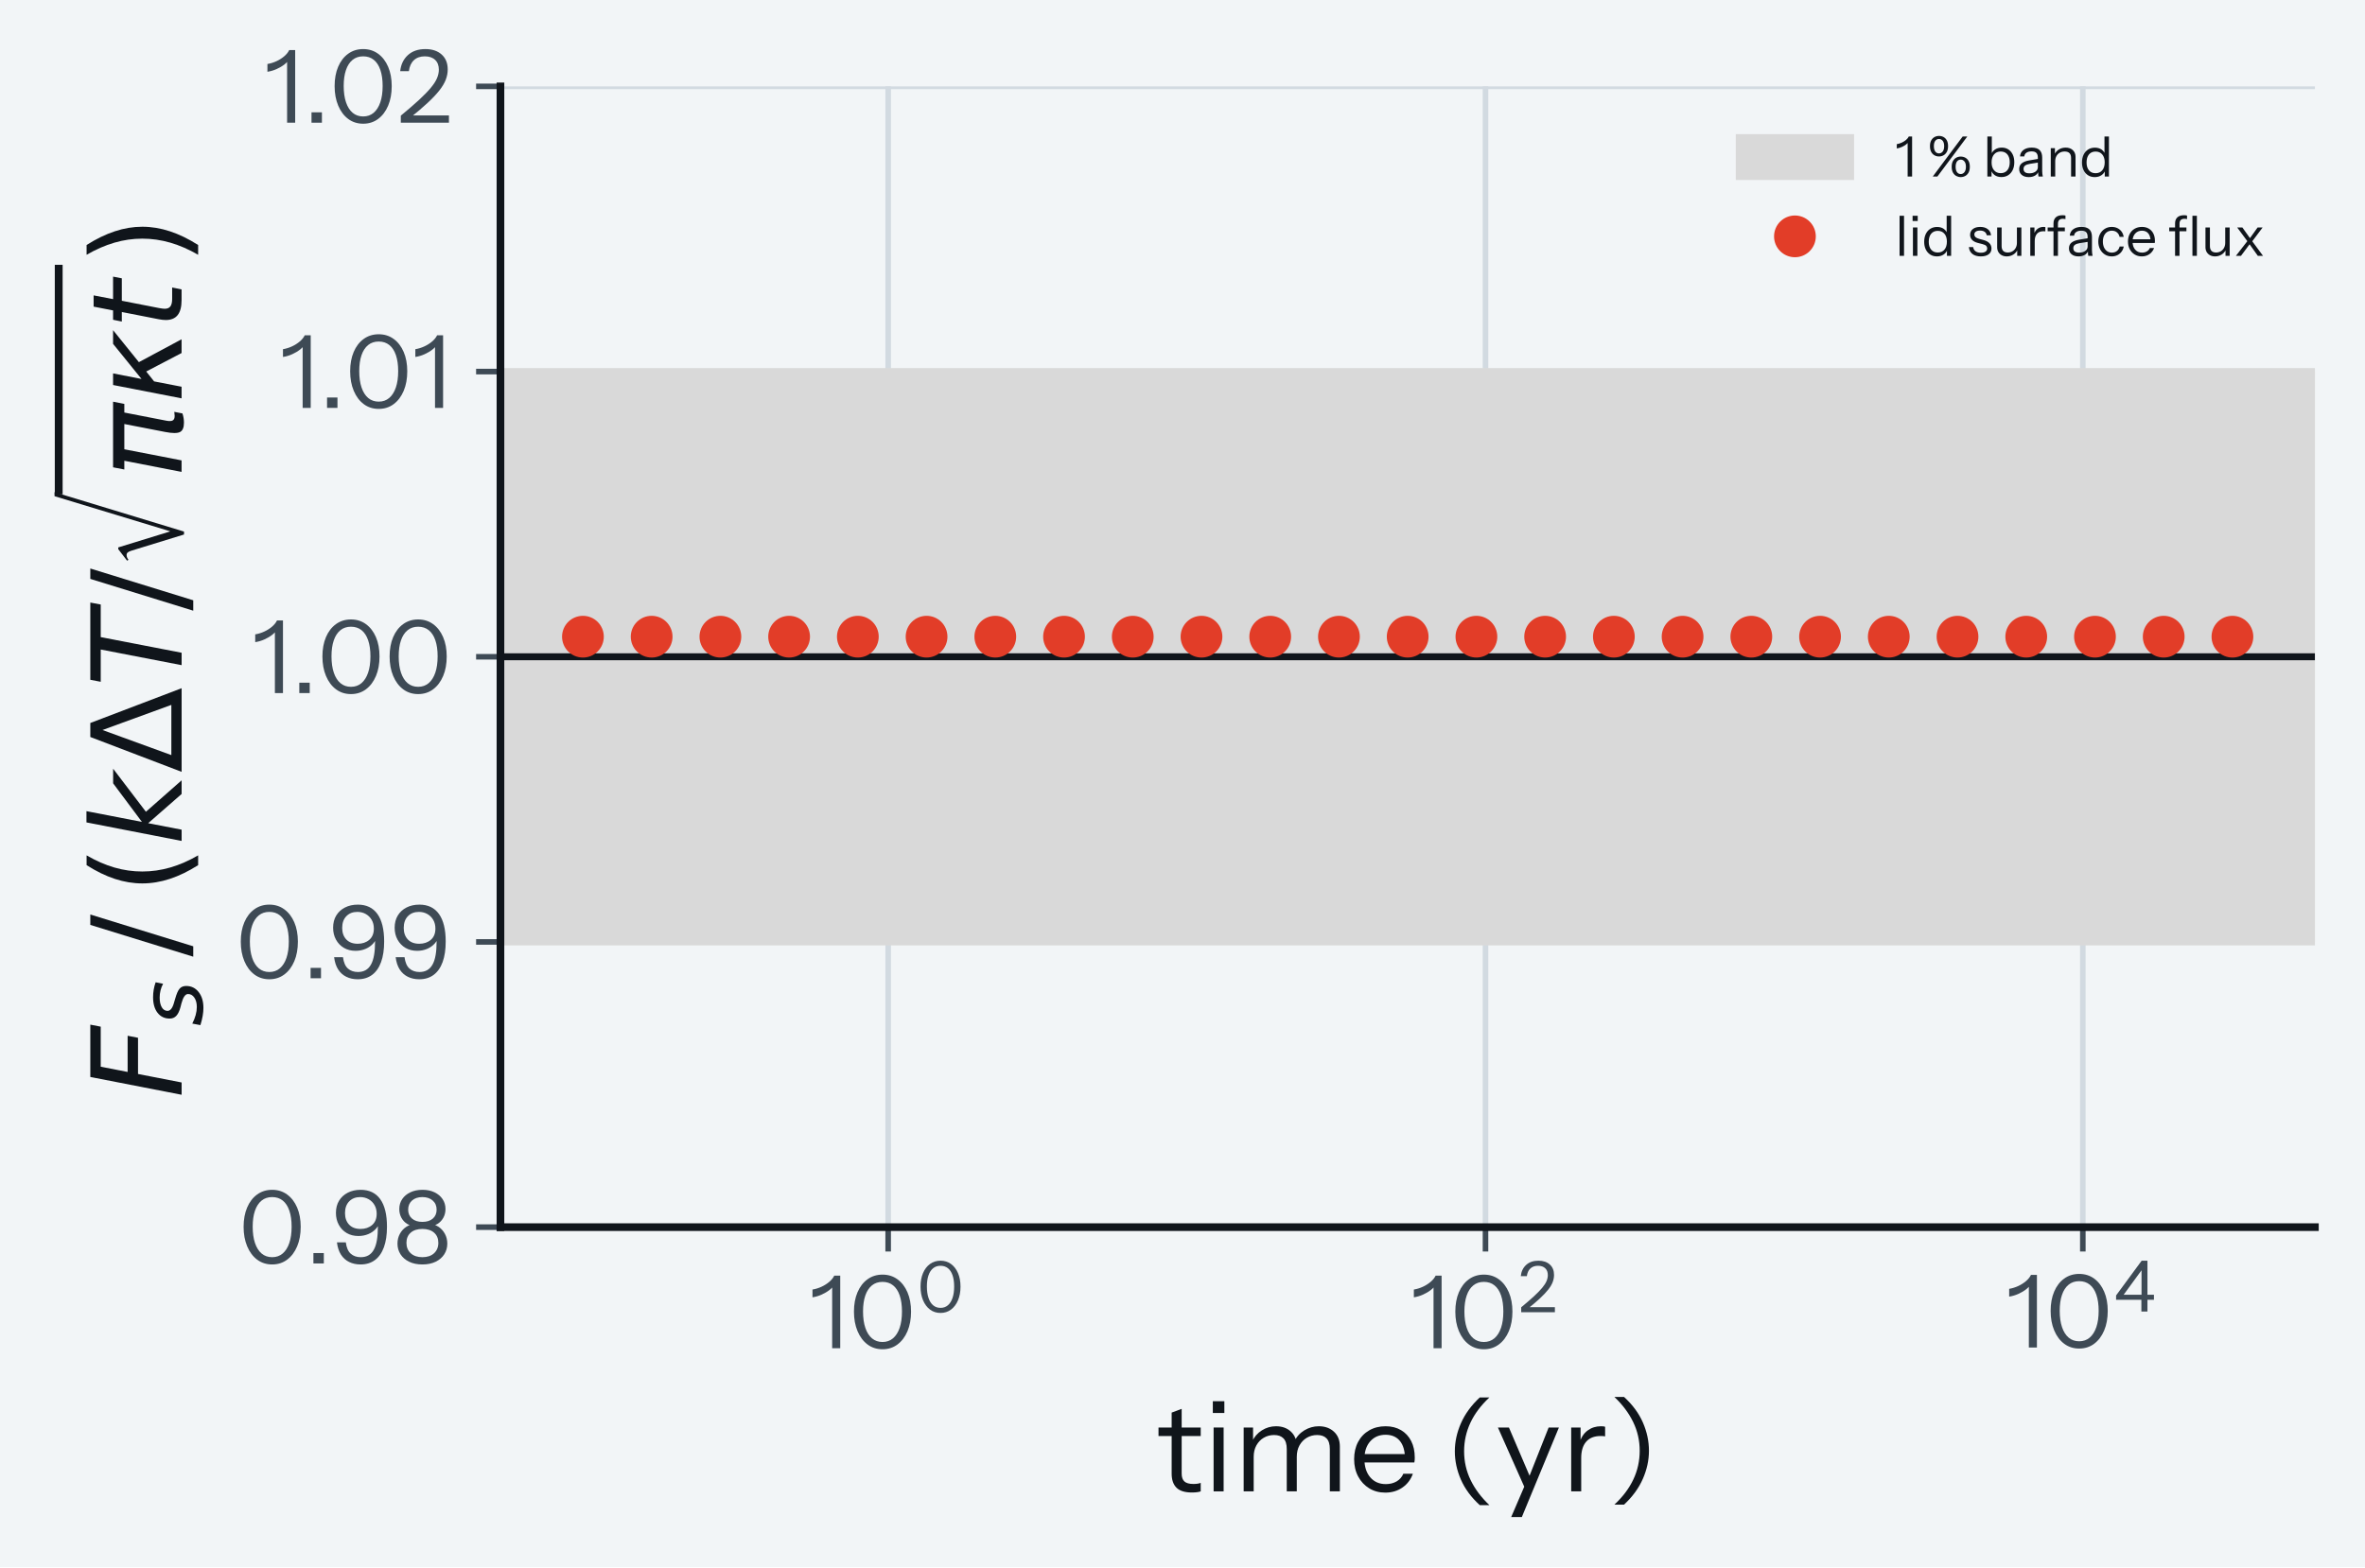
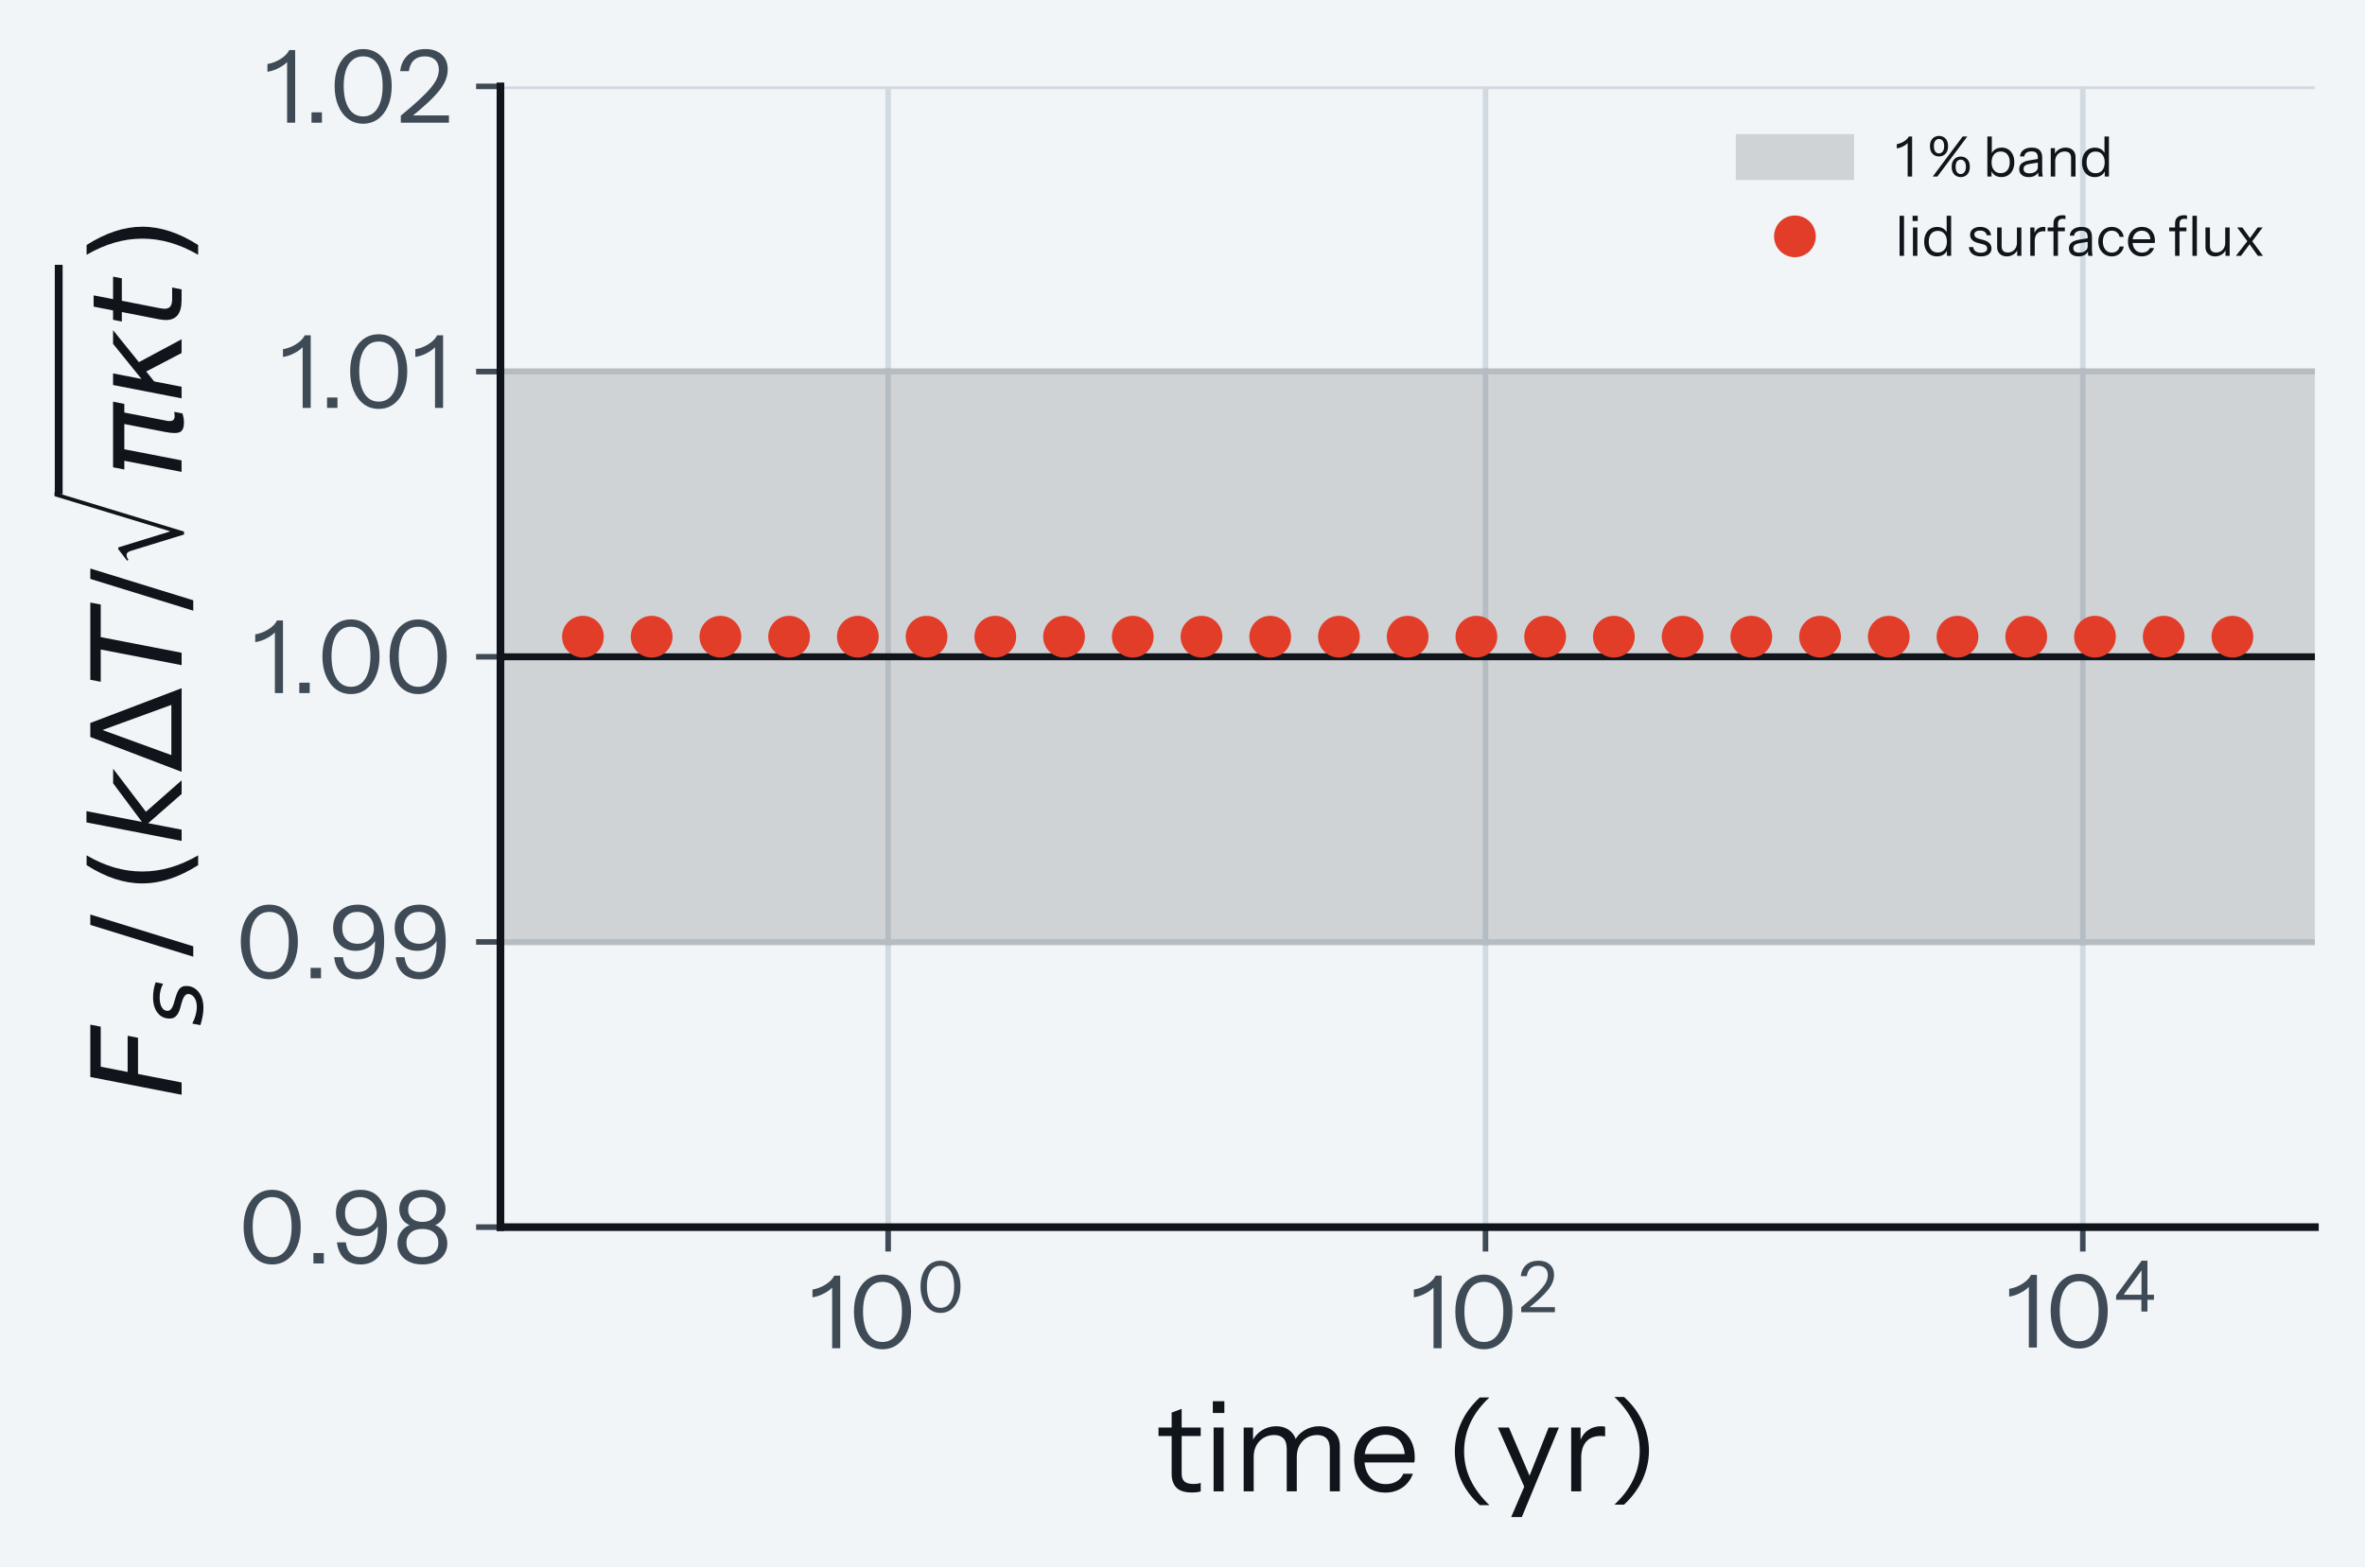
<svg xmlns="http://www.w3.org/2000/svg" xmlns:xlink="http://www.w3.org/1999/xlink" width="339.891pt" height="225.288pt" viewBox="0 0 339.891 225.288" version="1.1">
  <defs>
    <style type="text/css">*{stroke-linejoin: round; stroke-linecap: butt}</style>
  </defs>
  <g id="figure_1">
    <g id="patch_1">
      <path d="M 0 225.288  L 339.891 225.288  L 339.891 0  L 0 0  z " style="fill: #f2f5f7" />
    </g>
    <g id="axes_1">
      <g id="patch_2">
        <path d="M 71.924 176.413  L 332.691 176.413  L 332.691 12.42  L 71.924 12.42  z " style="fill: #f2f5f7" />
      </g>
      <g id="matplotlib.axis_1">
        <g id="xtick_1">
          <g id="line2d_1">
            <path d="M 127.644 176.413  L 127.644 12.42  " clip-path="url(#pcd10863bc8)" style="fill: none; stroke: #d2dae1; stroke-width: 0.8; stroke-linecap: square" />
          </g>
          <g id="line2d_2">
            <defs>
              <path id="m2a301ba8c9" d="M 0 0  L 0 3.5  " style="stroke: #3e4a55; stroke-width: 0.8" />
            </defs>
            <g>
              <use xlink:href="#m2a301ba8c9" x="127.644" y="176.413" style="fill: #3e4a55; stroke: #3e4a55; stroke-width: 0.8" />
            </g>
          </g>
          <g id="text_1">
            <g style="fill: #3e4a55" transform="translate(116.3337 193.8527) scale(0.145 -0.145)">
              <defs>
                <path id="InstrumentSans-Regular-31" d="M 1440 0  L 1440 4083  L 1574 4051  Q 1498 3878 1280 3705  Q 1062 3533 777 3405  Q 493 3277 192 3232  L 192 3725  Q 493 3776 768 3904  Q 1043 4032 1257 4214  Q 1472 4397 1574 4608  L 1952 4608  L 1952 0  L 1440 0  z " transform="scale(0.015625)" />
                <path id="InstrumentSans-Regular-30" d="M 2131 -64  Q 1587 -64 1180 240  Q 774 544 547 1085  Q 320 1626 320 2323  Q 320 3021 544 3549  Q 768 4077 1177 4374  Q 1587 4672 2131 4672  Q 2675 4672 3081 4374  Q 3488 4077 3715 3549  Q 3942 3021 3942 2323  Q 3942 1619 3715 1081  Q 3488 544 3081 240  Q 2675 -64 2131 -64  z M 2131 397  Q 2522 397 2797 630  Q 3072 864 3219 1296  Q 3366 1728 3366 2330  Q 3366 2925 3222 3347  Q 3078 3770 2803 3990  Q 2528 4211 2131 4211  Q 1734 4211 1459 3987  Q 1184 3763 1040 3344  Q 896 2925 896 2330  Q 896 1728 1043 1293  Q 1190 858 1465 627  Q 1741 397 2131 397  z " transform="scale(0.015625)" />
              </defs>
              <use xlink:href="#InstrumentSans-Regular-31" transform="translate(0 0.2)" />
              <use xlink:href="#InstrumentSans-Regular-30" transform="translate(39.09999 0.2)" />
              <use xlink:href="#InstrumentSans-Regular-30" transform="translate(106.5925 35.9) scale(0.7)" />
            </g>
          </g>
        </g>
        <g id="xtick_2">
          <g id="line2d_3">
            <path d="M 213.491 176.413  L 213.491 12.42  " clip-path="url(#pcd10863bc8)" style="fill: none; stroke: #d2dae1; stroke-width: 0.8; stroke-linecap: square" />
          </g>
          <g id="line2d_4">
            <g>
              <use xlink:href="#m2a301ba8c9" x="213.491" y="176.413" style="fill: #3e4a55; stroke: #3e4a55; stroke-width: 0.8" />
            </g>
          </g>
          <g id="text_2">
            <g style="fill: #3e4a55" transform="translate(202.7607 193.8527) scale(0.145 -0.145)">
              <defs>
                <path id="InstrumentSans-Regular-32" d="M 256 0  L 256 448  Q 947 1018 1411 1446  Q 1875 1875 2153 2208  Q 2432 2541 2550 2819  Q 2669 3098 2669 3366  Q 2669 3763 2432 3987  Q 2195 4211 1779 4211  Q 1350 4211 1088 3968  Q 826 3725 768 3270  L 218 3270  Q 282 3898 701 4285  Q 1120 4672 1818 4672  Q 2464 4672 2848 4326  Q 3232 3981 3232 3379  Q 3232 3053 3107 2726  Q 2982 2400 2697 2041  Q 2413 1683 1949 1251  Q 1485 819 800 275  L 678 461  L 3309 461  L 3309 0  L 256 0  z " transform="scale(0.015625)" />
              </defs>
              <use xlink:href="#InstrumentSans-Regular-31" transform="translate(0 0.2)" />
              <use xlink:href="#InstrumentSans-Regular-30" transform="translate(39.09999 0.2)" />
              <use xlink:href="#InstrumentSans-Regular-32" transform="translate(106.5925 35.9) scale(0.7)" />
            </g>
          </g>
        </g>
        <g id="xtick_3">
          <g id="line2d_5">
            <path d="M 299.338 176.413  L 299.338 12.42  " clip-path="url(#pcd10863bc8)" style="fill: none; stroke: #d2dae1; stroke-width: 0.8; stroke-linecap: square" />
          </g>
          <g id="line2d_6">
            <g>
              <use xlink:href="#m2a301ba8c9" x="299.338" y="176.413" style="fill: #3e4a55; stroke: #3e4a55; stroke-width: 0.8" />
            </g>
          </g>
          <g id="text_3">
            <g style="fill: #3e4a55" transform="translate(288.3176 193.8527) scale(0.145 -0.145)">
              <defs>
                <path id="InstrumentSans-Regular-34" d="M 2509 0  L 2509 1216  L 2522 1344  L 2522 3974  L 2694 3974  L 749 1312  L 576 1523  L 3648 1523  L 3648 1062  L 218 1062  L 218 1459  L 2534 4608  L 3059 4608  L 3059 0  L 2509 0  z " transform="scale(0.015625)" />
              </defs>
              <use xlink:href="#InstrumentSans-Regular-31" transform="translate(0 0.9)" />
              <use xlink:href="#InstrumentSans-Regular-30" transform="translate(39.09999 0.9)" />
              <use xlink:href="#InstrumentSans-Regular-34" transform="translate(106.5925 36.6) scale(0.7)" />
            </g>
          </g>
        </g>
        <g id="text_4">
          <g style="fill: #10151b" transform="translate(166.1905 214.3984) scale(0.18 -0.18)">
            <defs>
              <path id="InstrumentSans-Regular-74" d="M 1818 -58  Q 1274 -58 1027 188  Q 781 435 781 902  L 781 4026  L 1293 4218  L 1293 909  Q 1293 634 1433 506  Q 1574 378 1894 378  Q 2022 378 2115 394  Q 2208 410 2266 435  L 2266 0  Q 2202 -26 2083 -42  Q 1965 -58 1818 -58  z M 109 2829  L 109 3264  L 2266 3264  L 2266 2829  L 109 2829  z " transform="scale(0.015625)" />
              <path id="InstrumentSans-Regular-69" d="M 512 0  L 512 3264  L 1024 3264  L 1024 0  L 512 0  z M 472 4006  L 472 4608  L 1061 4608  L 1061 4006  L 472 4006  z " transform="scale(0.015625)" />
              <path id="InstrumentSans-Regular-6d" d="M 512 0  L 512 3264  L 992 3264  L 992 2496  L 1024 2496  L 1024 0  L 512 0  z M 2714 0  L 2714 2163  Q 2714 2534 2547 2707  Q 2381 2880 2067 2880  Q 1773 2880 1536 2739  Q 1299 2598 1161 2348  Q 1024 2099 1024 1766  L 941 2541  Q 1107 2906 1440 3117  Q 1773 3328 2163 3328  Q 2637 3328 2931 3049  Q 3226 2771 3226 2298  L 3226 0  L 2714 0  z M 4915 0  L 4915 2163  Q 4915 2534 4748 2707  Q 4582 2880 4269 2880  Q 3974 2880 3737 2739  Q 3501 2598 3363 2348  Q 3226 2099 3226 1766  L 3098 2541  Q 3264 2906 3609 3117  Q 3955 3328 4352 3328  Q 4826 3328 5126 3049  Q 5427 2771 5427 2298  L 5427 0  L 4915 0  z " transform="scale(0.015625)" />
              <path id="InstrumentSans-Regular-65" d="M 1850 -64  Q 1382 -64 1024 157  Q 666 378 461 762  Q 256 1146 256 1645  Q 256 2144 457 2525  Q 659 2906 1024 3117  Q 1389 3328 1862 3328  Q 2317 3328 2653 3129  Q 2989 2931 3171 2572  Q 3354 2214 3354 1728  Q 3354 1664 3350 1606  Q 3347 1549 3334 1478  L 640 1478  L 640 1907  L 3021 1907  L 2854 1670  Q 2854 2259 2595 2576  Q 2336 2893 1862 2893  Q 1376 2893 1078 2557  Q 781 2221 781 1651  Q 781 1069 1078 720  Q 1376 371 1875 371  Q 2189 371 2425 508  Q 2662 646 2771 902  L 3258 902  Q 3098 454 2723 195  Q 2349 -64 1850 -64  z " transform="scale(0.015625)" />
              <path id="InstrumentSans-Regular-20" transform="scale(0.015625)" />
              <path id="InstrumentSans-Regular-28" d="M 1786 -704  Q 1133 -109 822 601  Q 512 1312 512 2048  Q 512 2771 825 3484  Q 1139 4198 1786 4800  L 2278 4800  Q 1632 4198 1309 3510  Q 986 2822 986 2048  Q 986 1267 1318 579  Q 1651 -109 2278 -704  L 1786 -704  z " transform="scale(0.015625)" />
              <path id="InstrumentSans-Regular-79" d="M 794 -1312  L 1523 384  L 1638 563  L 2707 3264  L 3232 3264  L 1338 -1312  L 794 -1312  z M 1581 -32  L 115 3264  L 678 3264  L 1939 314  L 1581 -32  z " transform="scale(0.015625)" />
              <path id="InstrumentSans-Regular-72" d="M 512 0  L 512 3264  L 992 3264  L 992 2432  L 1024 2432  L 1024 0  L 512 0  z M 1024 1702  L 941 2477  Q 1056 2893 1350 3110  Q 1645 3328 2029 3328  Q 2189 3328 2246 3302  L 2246 2810  Q 2214 2822 2156 2825  Q 2099 2829 2016 2829  Q 1530 2829 1277 2537  Q 1024 2246 1024 1702  z " transform="scale(0.015625)" />
              <path id="InstrumentSans-Regular-29" d="M 813 4826  Q 1466 4230 1776 3520  Q 2086 2810 2086 2074  Q 2086 1350 1772 636  Q 1459 -77 813 -678  L 320 -678  Q 966 -77 1289 611  Q 1613 1299 1613 2074  Q 1613 2854 1280 3542  Q 947 4230 320 4826  L 813 4826  z " transform="scale(0.015625)" />
            </defs>
            <use xlink:href="#InstrumentSans-Regular-74" />
            <use xlink:href="#InstrumentSans-Regular-69" transform="translate(37.7 0)" />
            <use xlink:href="#InstrumentSans-Regular-6d" transform="translate(61.69998 0)" />
            <use xlink:href="#InstrumentSans-Regular-65" transform="translate(153.9 0)" />
            <use xlink:href="#InstrumentSans-Regular-20" transform="translate(210.3 0)" />
            <use xlink:href="#InstrumentSans-Regular-28" transform="translate(230.2999 0)" />
            <use xlink:href="#InstrumentSans-Regular-79" transform="translate(270.8999 0)" />
            <use xlink:href="#InstrumentSans-Regular-72" transform="translate(323.1999 0)" />
            <use xlink:href="#InstrumentSans-Regular-29" transform="translate(360.6999 0)" />
          </g>
        </g>
      </g>
      <g id="matplotlib.axis_2">
        <g id="ytick_1">
          <g id="line2d_7">
            <path d="M 71.924 176.413  L 332.691 176.413  " clip-path="url(#pcd10863bc8)" style="fill: none; stroke: #d2dae1; stroke-width: 0.8; stroke-linecap: square" />
          </g>
          <g id="line2d_8">
            <defs>
              <path id="me776a80f98" d="M 0 0  L -3.5 0  " style="stroke: #3e4a55; stroke-width: 0.8" />
            </defs>
            <g>
              <use xlink:href="#me776a80f98" x="71.924" y="176.413" style="fill: #3e4a55; stroke: #3e4a55; stroke-width: 0.8" />
            </g>
          </g>
          <g id="text_5">
            <g style="fill: #3e4a55" transform="translate(34.28555 181.6327) scale(0.145 -0.145)">
              <defs>
                <path id="InstrumentSans-Regular-2e" d="M 486 0  L 486 659  L 1146 659  L 1146 0  L 486 0  z " transform="scale(0.015625)" />
                <path id="InstrumentSans-Regular-39" d="M 1843 -64  Q 1440 -64 1120 93  Q 800 250 601 560  Q 403 870 346 1338  L 909 1338  Q 973 838 1222 617  Q 1472 397 1856 397  Q 2138 397 2342 512  Q 2547 627 2681 864  Q 2816 1101 2880 1469  Q 2944 1837 2944 2342  L 2944 2758  L 3091 2739  Q 3034 2445 2835 2217  Q 2637 1990 2342 1865  Q 2048 1741 1709 1741  Q 1286 1741 966 1929  Q 646 2118 464 2451  Q 282 2784 282 3206  Q 282 3654 480 3980  Q 678 4307 1033 4489  Q 1389 4672 1850 4672  Q 2669 4672 3094 4077  Q 3520 3482 3520 2330  Q 3520 1562 3325 1027  Q 3130 493 2755 214  Q 2381 -64 1843 -64  z M 1843 2189  Q 2285 2189 2576 2438  Q 2867 2688 2867 3155  Q 2867 3469 2729 3705  Q 2592 3942 2355 4076  Q 2118 4211 1818 4211  Q 1389 4211 1123 3939  Q 858 3667 858 3194  Q 858 2739 1117 2464  Q 1376 2189 1843 2189  z " transform="scale(0.015625)" />
                <path id="InstrumentSans-Regular-38" d="M 1862 -64  Q 1376 -64 1021 109  Q 666 282 474 582  Q 282 883 282 1254  Q 282 1600 435 1881  Q 589 2163 848 2329  Q 1107 2496 1421 2496  L 1434 2362  Q 1139 2362 902 2506  Q 666 2650 531 2899  Q 397 3149 397 3450  Q 397 3808 582 4083  Q 768 4358 1101 4515  Q 1434 4672 1869 4672  Q 2304 4672 2630 4515  Q 2957 4358 3142 4083  Q 3328 3808 3328 3456  Q 3328 3149 3193 2902  Q 3059 2656 2822 2509  Q 2586 2362 2285 2362  L 2304 2496  Q 2624 2496 2880 2329  Q 3136 2163 3289 1881  Q 3443 1600 3443 1254  Q 3443 883 3251 582  Q 3059 282 2704 109  Q 2349 -64 1862 -64  z M 1862 397  Q 2330 397 2602 646  Q 2874 896 2874 1306  Q 2874 1715 2605 1952  Q 2336 2189 1862 2189  Q 1389 2189 1120 1952  Q 851 1715 851 1306  Q 851 896 1123 646  Q 1395 397 1862 397  z M 1862 2637  Q 2285 2637 2525 2848  Q 2765 3059 2765 3411  Q 2765 3776 2515 3993  Q 2266 4211 1862 4211  Q 1453 4211 1206 3993  Q 960 3776 960 3411  Q 960 3059 1203 2848  Q 1446 2637 1862 2637  z " transform="scale(0.015625)" />
              </defs>
              <use xlink:href="#InstrumentSans-Regular-30" />
              <use xlink:href="#InstrumentSans-Regular-2e" transform="translate(66.59999 0)" />
              <use xlink:href="#InstrumentSans-Regular-39" transform="translate(92.09998 0)" />
              <use xlink:href="#InstrumentSans-Regular-38" transform="translate(153.1 0)" />
            </g>
          </g>
        </g>
        <g id="ytick_2">
          <g id="line2d_9">
            <path d="M 71.924 135.415  L 332.691 135.415  " clip-path="url(#pcd10863bc8)" style="fill: none; stroke: #d2dae1; stroke-width: 0.8; stroke-linecap: square" />
          </g>
          <g id="line2d_10">
            <g>
              <use xlink:href="#me776a80f98" x="71.924" y="135.415" style="fill: #3e4a55; stroke: #3e4a55; stroke-width: 0.8" />
            </g>
          </g>
          <g id="text_6">
            <g style="fill: #3e4a55" transform="translate(33.88 140.6345) scale(0.145 -0.145)">
              <use xlink:href="#InstrumentSans-Regular-30" />
              <use xlink:href="#InstrumentSans-Regular-2e" transform="translate(66.59999 0)" />
              <use xlink:href="#InstrumentSans-Regular-39" transform="translate(92.09998 0)" />
              <use xlink:href="#InstrumentSans-Regular-39" transform="translate(153.1 0)" />
            </g>
          </g>
        </g>
        <g id="ytick_3">
          <g id="line2d_11">
            <path d="M 71.924 94.416  L 332.691 94.416  " clip-path="url(#pcd10863bc8)" style="fill: none; stroke: #d2dae1; stroke-width: 0.8; stroke-linecap: square" />
          </g>
          <g id="line2d_12">
            <g>
              <use xlink:href="#me776a80f98" x="71.924" y="94.416" style="fill: #3e4a55; stroke: #3e4a55; stroke-width: 0.8" />
            </g>
          </g>
          <g id="text_7">
            <g style="fill: #3e4a55" transform="translate(36.24531 99.63636) scale(0.145 -0.145)">
              <use xlink:href="#InstrumentSans-Regular-31" />
              <use xlink:href="#InstrumentSans-Regular-2e" transform="translate(39.09999 0)" />
              <use xlink:href="#InstrumentSans-Regular-30" transform="translate(64.59998 0)" />
              <use xlink:href="#InstrumentSans-Regular-30" transform="translate(131.2 0)" />
            </g>
          </g>
        </g>
        <g id="ytick_4">
          <g id="line2d_13">
            <path d="M 71.924 53.418  L 332.691 53.418  " clip-path="url(#pcd10863bc8)" style="fill: none; stroke: #d2dae1; stroke-width: 0.8; stroke-linecap: square" />
          </g>
          <g id="line2d_14">
            <g>
              <use xlink:href="#me776a80f98" x="71.924" y="53.418" style="fill: #3e4a55; stroke: #3e4a55; stroke-width: 0.8" />
            </g>
          </g>
          <g id="text_8">
            <g style="fill: #3e4a55" transform="translate(40.23281 58.63818) scale(0.145 -0.145)">
              <use xlink:href="#InstrumentSans-Regular-31" />
              <use xlink:href="#InstrumentSans-Regular-2e" transform="translate(39.09999 0)" />
              <use xlink:href="#InstrumentSans-Regular-30" transform="translate(64.59998 0)" />
              <use xlink:href="#InstrumentSans-Regular-31" transform="translate(131.2 0)" />
            </g>
          </g>
        </g>
        <g id="ytick_5">
          <g id="line2d_15">
            <path d="M 71.924 12.42  L 332.691 12.42  " clip-path="url(#pcd10863bc8)" style="fill: none; stroke: #d2dae1; stroke-width: 0.8; stroke-linecap: square" />
          </g>
          <g id="line2d_16">
            <g>
              <use xlink:href="#me776a80f98" x="71.924" y="12.42" style="fill: #3e4a55; stroke: #3e4a55; stroke-width: 0.8" />
            </g>
          </g>
          <g id="text_9">
            <g style="fill: #3e4a55" transform="translate(37.99891 17.64) scale(0.145 -0.145)">
              <use xlink:href="#InstrumentSans-Regular-31" />
              <use xlink:href="#InstrumentSans-Regular-2e" transform="translate(39.09999 0)" />
              <use xlink:href="#InstrumentSans-Regular-30" transform="translate(64.59998 0)" />
              <use xlink:href="#InstrumentSans-Regular-32" transform="translate(131.2 0)" />
            </g>
          </g>
        </g>
        <g id="text_10">
          <g style="fill: #10151b" transform="translate(26.19 157.8664) rotate(-90) scale(0.18 -0.18)">
            <defs>
              <path id="DejaVuSans-Oblique-46" d="M 1081 4666  L 3756 4666  L 3653 4134  L 1606 4134  L 1338 2759  L 3188 2759  L 3084 2228  L 1234 2228  L 800 0  L 172 0  L 1081 4666  z " transform="scale(0.015625)" />
              <path id="DejaVuSans-Oblique-73" d="M 3200 3397  L 3091 2853  Q 2863 2978 2609 3040  Q 2356 3103 2088 3103  Q 1634 3103 1373 2948  Q 1113 2794 1113 2528  Q 1113 2219 1719 2053  Q 1766 2041 1788 2034  L 1972 1978  Q 2547 1819 2739 1644  Q 2931 1469 2931 1166  Q 2931 609 2489 259  Q 2047 -91 1331 -91  Q 1053 -91 747 -37  Q 441 16 72 128  L 184 722  Q 500 559 806 475  Q 1113 391 1394 391  Q 1816 391 2080 572  Q 2344 753 2344 1031  Q 2344 1331 1650 1516  L 1591 1531  L 1394 1581  Q 956 1697 753 1886  Q 550 2075 550 2369  Q 550 2928 970 3256  Q 1391 3584 2113 3584  Q 2397 3584 2667 3537  Q 2938 3491 3200 3397  z " transform="scale(0.015625)" />
              <path id="DejaVuSans-2f" d="M 1625 4666  L 2156 4666  L 531 -594  L 0 -594  L 1625 4666  z " transform="scale(0.015625)" />
              <path id="DejaVuSans-28" d="M 1984 4856  Q 1566 4138 1362 3434  Q 1159 2731 1159 2009  Q 1159 1288 1364 580  Q 1569 -128 1984 -844  L 1484 -844  Q 1016 -109 783 600  Q 550 1309 550 2009  Q 550 2706 781 3412  Q 1013 4119 1484 4856  L 1984 4856  z " transform="scale(0.015625)" />
              <path id="DejaVuSans-Oblique-6b" d="M 1172 4863  L 1747 4863  L 1197 2028  L 3169 3500  L 3916 3500  L 1716 1825  L 3322 0  L 2625 0  L 1131 1709  L 800 0  L 225 0  L 1172 4863  z " transform="scale(0.015625)" />
              <path id="DejaVuSans-394" d="M 2188 4044  L 906 525  L 3472 525  L 2188 4044  z M 50 0  L 1831 4666  L 2547 4666  L 4325 0  L 50 0  z " transform="scale(0.015625)" />
              <path id="DejaVuSans-Oblique-54" d="M 378 4666  L 4325 4666  L 4225 4134  L 2559 4134  L 1759 0  L 1125 0  L 1925 4134  L 275 4134  L 378 4666  z " transform="scale(0.015625)" />
              <path id="STIXSizeOneSym-Regular-221a" d="M 6970 9933  L 3373 -1888  L 3104 -1888  L 1626 2918  Q 1555 3149 1465 3251  Q 1376 3354 1229 3354  Q 1011 3354 794 3181  L 717 3309  L 1766 4115  L 1926 4115  L 3379 -602  L 3405 -602  L 6605 9933  L 6970 9933  z " transform="scale(0.015625)" />
              <path id="DejaVuSans-Oblique-3c0" d="M 584 3500  L 3938 3500  L 3825 2925  L 3384 2925  L 2966 775  Q 2922 550 2981 450  Q 3038 353 3209 353  Q 3256 353 3325 363  Q 3397 369 3419 372  L 3338 -44  Q 3222 -84 3103 -103  Q 2981 -122 2866 -122  Q 2491 -122 2388 81  Q 2284 288 2391 838  L 2797 2925  L 1506 2925  L 938 0  L 350 0  L 919 2925  L 472 2925  L 584 3500  z " transform="scale(0.015625)" />
              <path id="DejaVuSans-Oblique-3ba" d="M 938 3500  L 1531 3500  L 1247 2047  L 3041 3500  L 3741 3500  L 2106 2181  L 3275 0  L 2572 0  L 1628 1806  L 1122 1403  L 850 0  L 256 0  L 938 3500  z " transform="scale(0.015625)" />
              <path id="DejaVuSans-Oblique-74" d="M 2706 3500  L 2619 3053  L 1472 3053  L 1100 1153  Q 1081 1047 1072 975  Q 1063 903 1063 863  Q 1063 663 1183 572  Q 1303 481 1569 481  L 2150 481  L 2053 0  L 1503 0  Q 991 0 739 200  Q 488 400 488 806  Q 488 878 497 964  Q 506 1050 525 1153  L 897 3053  L 409 3053  L 500 3500  L 978 3500  L 1172 4494  L 1747 4494  L 1556 3500  L 2706 3500  z " transform="scale(0.015625)" />
              <path id="DejaVuSans-29" d="M 513 4856  L 1013 4856  Q 1481 4119 1714 3412  Q 1947 2706 1947 2009  Q 1947 1309 1714 600  Q 1481 -109 1013 -844  L 513 -844  Q 928 -128 1133 580  Q 1338 1288 1338 2009  Q 1338 2731 1133 3434  Q 928 4138 513 4856  z " transform="scale(0.015625)" />
            </defs>
            <use xlink:href="#DejaVuSans-Oblique-46" transform="translate(0 0.484375)" />
            <use xlink:href="#DejaVuSans-Oblique-73" transform="translate(57.51953 -15.92188) scale(0.7)" />
            <use xlink:href="#DejaVuSans-2f" transform="translate(112.9593 0.484375)" />
            <use xlink:href="#DejaVuSans-28" transform="translate(162.8864 0.484375)" />
            <use xlink:href="#DejaVuSans-Oblique-6b" transform="translate(201.9001 0.484375)" />
            <use xlink:href="#DejaVuSans-394" transform="translate(259.8102 0.484375)" />
            <use xlink:href="#DejaVuSans-Oblique-54" transform="translate(328.2184 0.484375)" />
            <use xlink:href="#DejaVuSans-2f" transform="translate(389.3024 0.484375)" />
            <use xlink:href="#STIXSizeOneSym-Regular-221a" transform="translate(422.9938 15.09375) scale(0.559682)" />
            <use xlink:href="#DejaVuSans-Oblique-3c0" transform="translate(494.6858 0.53125)" />
            <use xlink:href="#DejaVuSans-Oblique-3ba" transform="translate(554.8909 0.53125)" />
            <use xlink:href="#DejaVuSans-Oblique-74" transform="translate(613.8264 0.53125)" />
            <use xlink:href="#DejaVuSans-29" transform="translate(665.5354 0.484375)" />
            <path d="M 482.186 95.5  L 482.186 101.75  L 665.535 101.75  L 665.535 95.5  L 482.186 95.5  z " />
          </g>
        </g>
      </g>
      <g id="patch_3">
-         <path d="M 71.924 135.415  L 332.691 135.415  L 332.691 53.418  L 71.924 53.418  z " clip-path="url(#pcd10863bc8)" style="fill: #d9d9d9; stroke: #d9d9d9; stroke-linejoin: miter" />
+         <path d="M 71.924 135.415  L 332.691 135.415  L 332.691 53.418  L 71.924 53.418  z " clip-path="url(#pcd10863bc8)" style="fill: #10151b; opacity: 0.15; stroke: #10151b; stroke-linejoin: miter" />
      </g>
      <g id="line2d_17">
        <path d="M 71.924 94.416  L 332.691 94.416  " clip-path="url(#pcd10863bc8)" style="fill: none; stroke: #10151b; stroke-linecap: square" />
      </g>
      <g id="line2d_18">
        <defs>
          <path id="m86276f1368" d="M 0 2.5  C 0.663 2.5 1.299 2.237 1.768 1.768  C 2.237 1.299 2.5 0.663 2.5 0  C 2.5 -0.663 2.237 -1.299 1.768 -1.768  C 1.299 -2.237 0.663 -2.5 0 -2.5  C -0.663 -2.5 -1.299 -2.237 -1.768 -1.768  C -2.237 -1.299 -2.5 -0.663 -2.5 0  C -2.5 0.663 -2.237 1.299 -1.768 1.768  C -1.299 2.237 -0.663 2.5 0 2.5  z " style="stroke: #e23d28" />
        </defs>
        <g clip-path="url(#pcd10863bc8)">
          <use xlink:href="#m86276f1368" x="83.777" y="91.53" style="fill: #e23d28; stroke: #e23d28" />
          <use xlink:href="#m86276f1368" x="93.654" y="91.53" style="fill: #e23d28; stroke: #e23d28" />
          <use xlink:href="#m86276f1368" x="103.532" y="91.53" style="fill: #e23d28; stroke: #e23d28" />
          <use xlink:href="#m86276f1368" x="113.409" y="91.53" style="fill: #e23d28; stroke: #e23d28" />
          <use xlink:href="#m86276f1368" x="123.287" y="91.53" style="fill: #e23d28; stroke: #e23d28" />
          <use xlink:href="#m86276f1368" x="133.164" y="91.53" style="fill: #e23d28; stroke: #e23d28" />
          <use xlink:href="#m86276f1368" x="143.042" y="91.53" style="fill: #e23d28; stroke: #e23d28" />
          <use xlink:href="#m86276f1368" x="152.919" y="91.53" style="fill: #e23d28; stroke: #e23d28" />
          <use xlink:href="#m86276f1368" x="162.797" y="91.53" style="fill: #e23d28; stroke: #e23d28" />
          <use xlink:href="#m86276f1368" x="172.675" y="91.53" style="fill: #e23d28; stroke: #e23d28" />
          <use xlink:href="#m86276f1368" x="182.552" y="91.53" style="fill: #e23d28; stroke: #e23d28" />
          <use xlink:href="#m86276f1368" x="192.43" y="91.53" style="fill: #e23d28; stroke: #e23d28" />
          <use xlink:href="#m86276f1368" x="202.307" y="91.53" style="fill: #e23d28; stroke: #e23d28" />
          <use xlink:href="#m86276f1368" x="212.185" y="91.53" style="fill: #e23d28; stroke: #e23d28" />
          <use xlink:href="#m86276f1368" x="222.062" y="91.53" style="fill: #e23d28; stroke: #e23d28" />
          <use xlink:href="#m86276f1368" x="231.94" y="91.53" style="fill: #e23d28; stroke: #e23d28" />
          <use xlink:href="#m86276f1368" x="241.817" y="91.53" style="fill: #e23d28; stroke: #e23d28" />
          <use xlink:href="#m86276f1368" x="251.695" y="91.53" style="fill: #e23d28; stroke: #e23d28" />
          <use xlink:href="#m86276f1368" x="261.573" y="91.53" style="fill: #e23d28; stroke: #e23d28" />
          <use xlink:href="#m86276f1368" x="271.45" y="91.53" style="fill: #e23d28; stroke: #e23d28" />
          <use xlink:href="#m86276f1368" x="281.328" y="91.53" style="fill: #e23d28; stroke: #e23d28" />
          <use xlink:href="#m86276f1368" x="291.205" y="91.53" style="fill: #e23d28; stroke: #e23d28" />
          <use xlink:href="#m86276f1368" x="301.083" y="91.53" style="fill: #e23d28; stroke: #e23d28" />
          <use xlink:href="#m86276f1368" x="310.96" y="91.53" style="fill: #e23d28; stroke: #e23d28" />
          <use xlink:href="#m86276f1368" x="320.838" y="91.53" style="fill: #e23d28; stroke: #e23d28" />
        </g>
      </g>
      <g id="patch_4">
        <path d="M 71.924 176.413  L 71.924 12.42  " style="fill: none; stroke: #10151b; stroke-width: 1.1; stroke-linejoin: miter; stroke-linecap: square" />
      </g>
      <g id="patch_5">
        <path d="M 71.924 176.413  L 332.691 176.413  " style="fill: none; stroke: #10151b; stroke-width: 1.1; stroke-linejoin: miter; stroke-linecap: square" />
      </g>
      <g id="legend_1">
        <g id="patch_6">
-           <path d="M 249.962 25.38  L 265.962 25.38  L 265.962 19.78  L 249.962 19.78  z " style="fill: #d9d9d9; stroke: #d9d9d9; stroke-linejoin: miter" />
+           <path d="M 249.962 25.38  L 265.962 25.38  L 265.962 19.78  L 249.962 19.78  z " style="fill: #10151b; opacity: 0.15; stroke: #10151b; stroke-linejoin: miter" />
        </g>
        <g id="text_11">
          <g style="fill: #10151b" transform="translate(272.3621 25.38) scale(0.08 -0.08)">
            <defs>
              <path id="InstrumentSans-Regular-25" d="M 544 0  L 3987 4608  L 4518 4608  L 1075 0  L 544 0  z M 3757 -64  Q 3488 -64 3251 64  Q 3014 192 2867 454  Q 2720 717 2720 1120  Q 2720 1523 2864 1782  Q 3008 2042 3245 2170  Q 3482 2298 3757 2298  Q 4045 2298 4285 2170  Q 4525 2042 4665 1782  Q 4806 1523 4806 1120  Q 4806 717 4659 454  Q 4512 192 4272 64  Q 4032 -64 3757 -64  z M 3757 288  Q 4019 288 4188 505  Q 4358 723 4358 1126  Q 4358 1523 4188 1734  Q 4019 1946 3757 1946  Q 3494 1946 3334 1738  Q 3174 1530 3174 1126  Q 3174 717 3334 502  Q 3494 288 3757 288  z M 1261 2310  Q 986 2310 749 2438  Q 512 2566 368 2828  Q 224 3091 224 3494  Q 224 3898 368 4157  Q 512 4416 749 4544  Q 986 4672 1261 4672  Q 1549 4672 1785 4544  Q 2022 4416 2163 4157  Q 2304 3898 2304 3494  Q 2304 3091 2157 2828  Q 2010 2566 1773 2438  Q 1536 2310 1261 2310  z M 1261 2662  Q 1517 2662 1686 2876  Q 1856 3091 1856 3501  Q 1856 3898 1689 4109  Q 1523 4320 1261 4320  Q 998 4320 835 4112  Q 672 3904 672 3501  Q 672 3091 835 2876  Q 998 2662 1261 2662  z " transform="scale(0.015625)" />
              <path id="InstrumentSans-Regular-62" d="M 2125 -58  Q 1664 -58 1350 166  Q 1037 390 922 800  L 992 813  L 992 0  L 512 0  L 512 4608  L 1024 4608  L 1024 2502  L 954 2522  Q 1075 2899 1398 3113  Q 1722 3328 2170 3328  Q 2605 3328 2928 3117  Q 3251 2906 3430 2528  Q 3610 2150 3610 1645  Q 3610 1133 3424 749  Q 3238 365 2905 153  Q 2573 -58 2125 -58  z M 2048 390  Q 2534 390 2809 726  Q 3085 1062 3085 1645  Q 3085 2221 2809 2550  Q 2534 2880 2048 2880  Q 1562 2880 1280 2544  Q 998 2208 998 1626  Q 998 1056 1280 723  Q 1562 390 2048 390  z " transform="scale(0.015625)" />
              <path id="InstrumentSans-Regular-61" d="M 2515 0  Q 2490 109 2480 249  Q 2470 390 2470 608  L 2438 608  L 2438 2170  Q 2438 2541 2268 2717  Q 2099 2893 1722 2893  Q 1350 2893 1129 2742  Q 909 2592 883 2317  L 390 2317  Q 422 2790 787 3059  Q 1152 3328 1741 3328  Q 2349 3328 2643 3040  Q 2938 2752 2938 2176  L 2938 608  Q 2938 467 2957 316  Q 2976 166 3008 0  L 2515 0  z M 1395 -64  Q 890 -64 592 182  Q 294 429 294 858  Q 294 1286 588 1523  Q 883 1760 1446 1856  L 2586 2048  L 2586 1626  L 1523 1459  Q 1165 1402 979 1267  Q 794 1133 794 877  Q 794 627 963 499  Q 1133 371 1466 371  Q 1894 371 2166 566  Q 2438 762 2438 1075  L 2522 621  Q 2419 294 2121 115  Q 1824 -64 1395 -64  z " transform="scale(0.015625)" />
              <path id="InstrumentSans-Regular-6e" d="M 512 0  L 512 3264  L 992 3264  L 992 2496  L 1024 2496  L 1024 0  L 512 0  z M 2848 0  L 2848 2138  Q 2848 2509 2662 2694  Q 2477 2880 2112 2880  Q 1792 2880 1545 2739  Q 1299 2598 1161 2348  Q 1024 2099 1024 1766  L 941 2541  Q 1107 2906 1449 3117  Q 1792 3328 2227 3328  Q 2739 3328 3049 3037  Q 3360 2746 3360 2272  L 3360 0  L 2848 0  z " transform="scale(0.015625)" />
              <path id="InstrumentSans-Regular-64" d="M 2886 0  L 2886 762  L 2950 742  Q 2829 371 2505 153  Q 2182 -64 1734 -64  Q 1293 -64 963 147  Q 634 358 451 736  Q 269 1114 269 1619  Q 269 2131 454 2515  Q 640 2899 973 3110  Q 1306 3322 1754 3322  Q 2214 3322 2528 3098  Q 2842 2874 2957 2464  L 2854 2451  L 2854 4608  L 3366 4608  L 3366 0  L 2886 0  z M 1830 384  Q 2323 384 2601 720  Q 2880 1056 2880 1638  Q 2880 2208 2598 2541  Q 2317 2874 1830 2874  Q 1344 2874 1069 2541  Q 794 2208 794 1619  Q 794 1043 1069 713  Q 1344 384 1830 384  z " transform="scale(0.015625)" />
            </defs>
            <use xlink:href="#InstrumentSans-Regular-31" />
            <use xlink:href="#InstrumentSans-Regular-20" transform="translate(39.09999 0)" />
            <use xlink:href="#InstrumentSans-Regular-25" transform="translate(59.09998 0)" />
            <use xlink:href="#InstrumentSans-Regular-20" transform="translate(137.7 0)" />
            <use xlink:href="#InstrumentSans-Regular-62" transform="translate(157.7 0)" />
            <use xlink:href="#InstrumentSans-Regular-61" transform="translate(218.2999 0)" />
            <use xlink:href="#InstrumentSans-Regular-6e" transform="translate(271.5999 0)" />
            <use xlink:href="#InstrumentSans-Regular-64" transform="translate(331.4999 0)" />
          </g>
        </g>
        <g id="line2d_19">
          <g>
            <use xlink:href="#m86276f1368" x="257.962" y="33.98" style="fill: #e23d28; stroke: #e23d28" />
          </g>
        </g>
        <g id="text_12">
          <g style="fill: #10151b" transform="translate(272.3621 36.78) scale(0.08 -0.08)">
            <defs>
              <path id="InstrumentSans-Regular-6c" d="M 512 0  L 512 4608  L 1024 4608  L 1024 0  L 512 0  z " transform="scale(0.015625)" />
              <path id="InstrumentSans-Regular-73" d="M 1619 -64  Q 1018 -64 659 214  Q 301 493 250 1005  L 742 1005  Q 787 691 1017 524  Q 1248 358 1632 358  Q 1971 358 2163 486  Q 2355 614 2355 851  Q 2355 1018 2246 1142  Q 2138 1267 1811 1350  L 1286 1485  Q 838 1600 614 1840  Q 390 2080 390 2413  Q 390 2835 704 3081  Q 1018 3328 1555 3328  Q 2086 3328 2419 3072  Q 2752 2816 2797 2362  L 2304 2362  Q 2259 2624 2060 2765  Q 1862 2906 1536 2906  Q 1222 2906 1049 2787  Q 877 2669 877 2451  Q 877 2285 1001 2163  Q 1126 2042 1421 1958  L 1933 1818  Q 2387 1696 2617 1446  Q 2848 1197 2848 845  Q 2848 416 2521 176  Q 2195 -64 1619 -64  z " transform="scale(0.015625)" />
              <path id="InstrumentSans-Regular-75" d="M 1574 -64  Q 1254 -64 1004 67  Q 755 198 614 438  Q 474 678 474 992  L 474 3264  L 986 3264  L 986 1126  Q 986 755 1168 569  Q 1350 384 1690 384  Q 1997 384 2233 525  Q 2470 666 2608 918  Q 2746 1171 2746 1498  L 2829 723  Q 2669 358 2329 147  Q 1990 -64 1574 -64  z M 2778 0  L 2778 768  L 2746 768  L 2746 3264  L 3258 3264  L 3258 0  L 2778 0  z " transform="scale(0.015625)" />
              <path id="InstrumentSans-Regular-66" d="M 781 0  L 781 3725  Q 781 4173 1040 4422  Q 1299 4672 1830 4672  Q 1958 4672 2032 4659  Q 2106 4646 2157 4627  L 2157 4224  Q 2112 4237 2032 4249  Q 1952 4262 1862 4262  Q 1568 4262 1430 4115  Q 1293 3968 1293 3699  L 1293 0  L 781 0  z M 109 2829  L 109 3264  L 2086 3264  L 2086 2829  L 109 2829  z " transform="scale(0.015625)" />
              <path id="InstrumentSans-Regular-63" d="M 1805 -64  Q 1357 -64 1008 157  Q 659 378 457 765  Q 256 1152 256 1645  Q 256 2138 457 2515  Q 659 2893 1008 3110  Q 1357 3328 1798 3328  Q 2163 3328 2454 3187  Q 2746 3046 2934 2787  Q 3123 2528 3174 2182  L 2701 2182  Q 2637 2496 2406 2694  Q 2176 2893 1811 2893  Q 1498 2893 1267 2739  Q 1037 2586 909 2304  Q 781 2022 781 1645  Q 781 1267 909 979  Q 1037 691 1270 531  Q 1504 371 1818 371  Q 2170 371 2406 566  Q 2643 762 2707 1075  L 3181 1075  Q 3123 736 2928 477  Q 2733 218 2445 77  Q 2157 -64 1805 -64  z " transform="scale(0.015625)" />
              <path id="InstrumentSans-Regular-78" d="M 2726 0  L 1645 1517  L 352 3264  L 947 3264  L 1946 1862  L 3322 0  L 2726 0  z M 1677 1837  L 2701 3264  L 3277 3264  L 1946 1491  L 1677 1837  z M 1894 1485  L 787 0  L 205 0  L 1645 1850  L 1894 1485  z " transform="scale(0.015625)" />
            </defs>
            <use xlink:href="#InstrumentSans-Regular-6c" />
            <use xlink:href="#InstrumentSans-Regular-69" transform="translate(23.99998 0)" />
            <use xlink:href="#InstrumentSans-Regular-64" transform="translate(47.99997 0)" />
            <use xlink:href="#InstrumentSans-Regular-20" transform="translate(108.6 0)" />
            <use xlink:href="#InstrumentSans-Regular-73" transform="translate(128.5999 0)" />
            <use xlink:href="#InstrumentSans-Regular-75" transform="translate(175.8999 0)" />
            <use xlink:href="#InstrumentSans-Regular-72" transform="translate(234.7999 0)" />
            <use xlink:href="#InstrumentSans-Regular-66" transform="translate(272.2999 0)" />
            <use xlink:href="#InstrumentSans-Regular-61" transform="translate(307.6999 0)" />
            <use xlink:href="#InstrumentSans-Regular-63" transform="translate(360.9999 0)" />
            <use xlink:href="#InstrumentSans-Regular-65" transform="translate(414.2999 0)" />
            <use xlink:href="#InstrumentSans-Regular-20" transform="translate(470.6999 0)" />
            <use xlink:href="#InstrumentSans-Regular-66" transform="translate(490.6999 0)" />
            <use xlink:href="#InstrumentSans-Regular-6c" transform="translate(526.0999 0)" />
            <use xlink:href="#InstrumentSans-Regular-75" transform="translate(550.0998 0)" />
            <use xlink:href="#InstrumentSans-Regular-78" transform="translate(608.9998 0)" />
          </g>
        </g>
      </g>
    </g>
  </g>
  <defs>
    <clipPath id="pcd10863bc8">
      <rect x="71.924" y="12.42" width="260.767" height="163.993" />
    </clipPath>
  </defs>
</svg>
